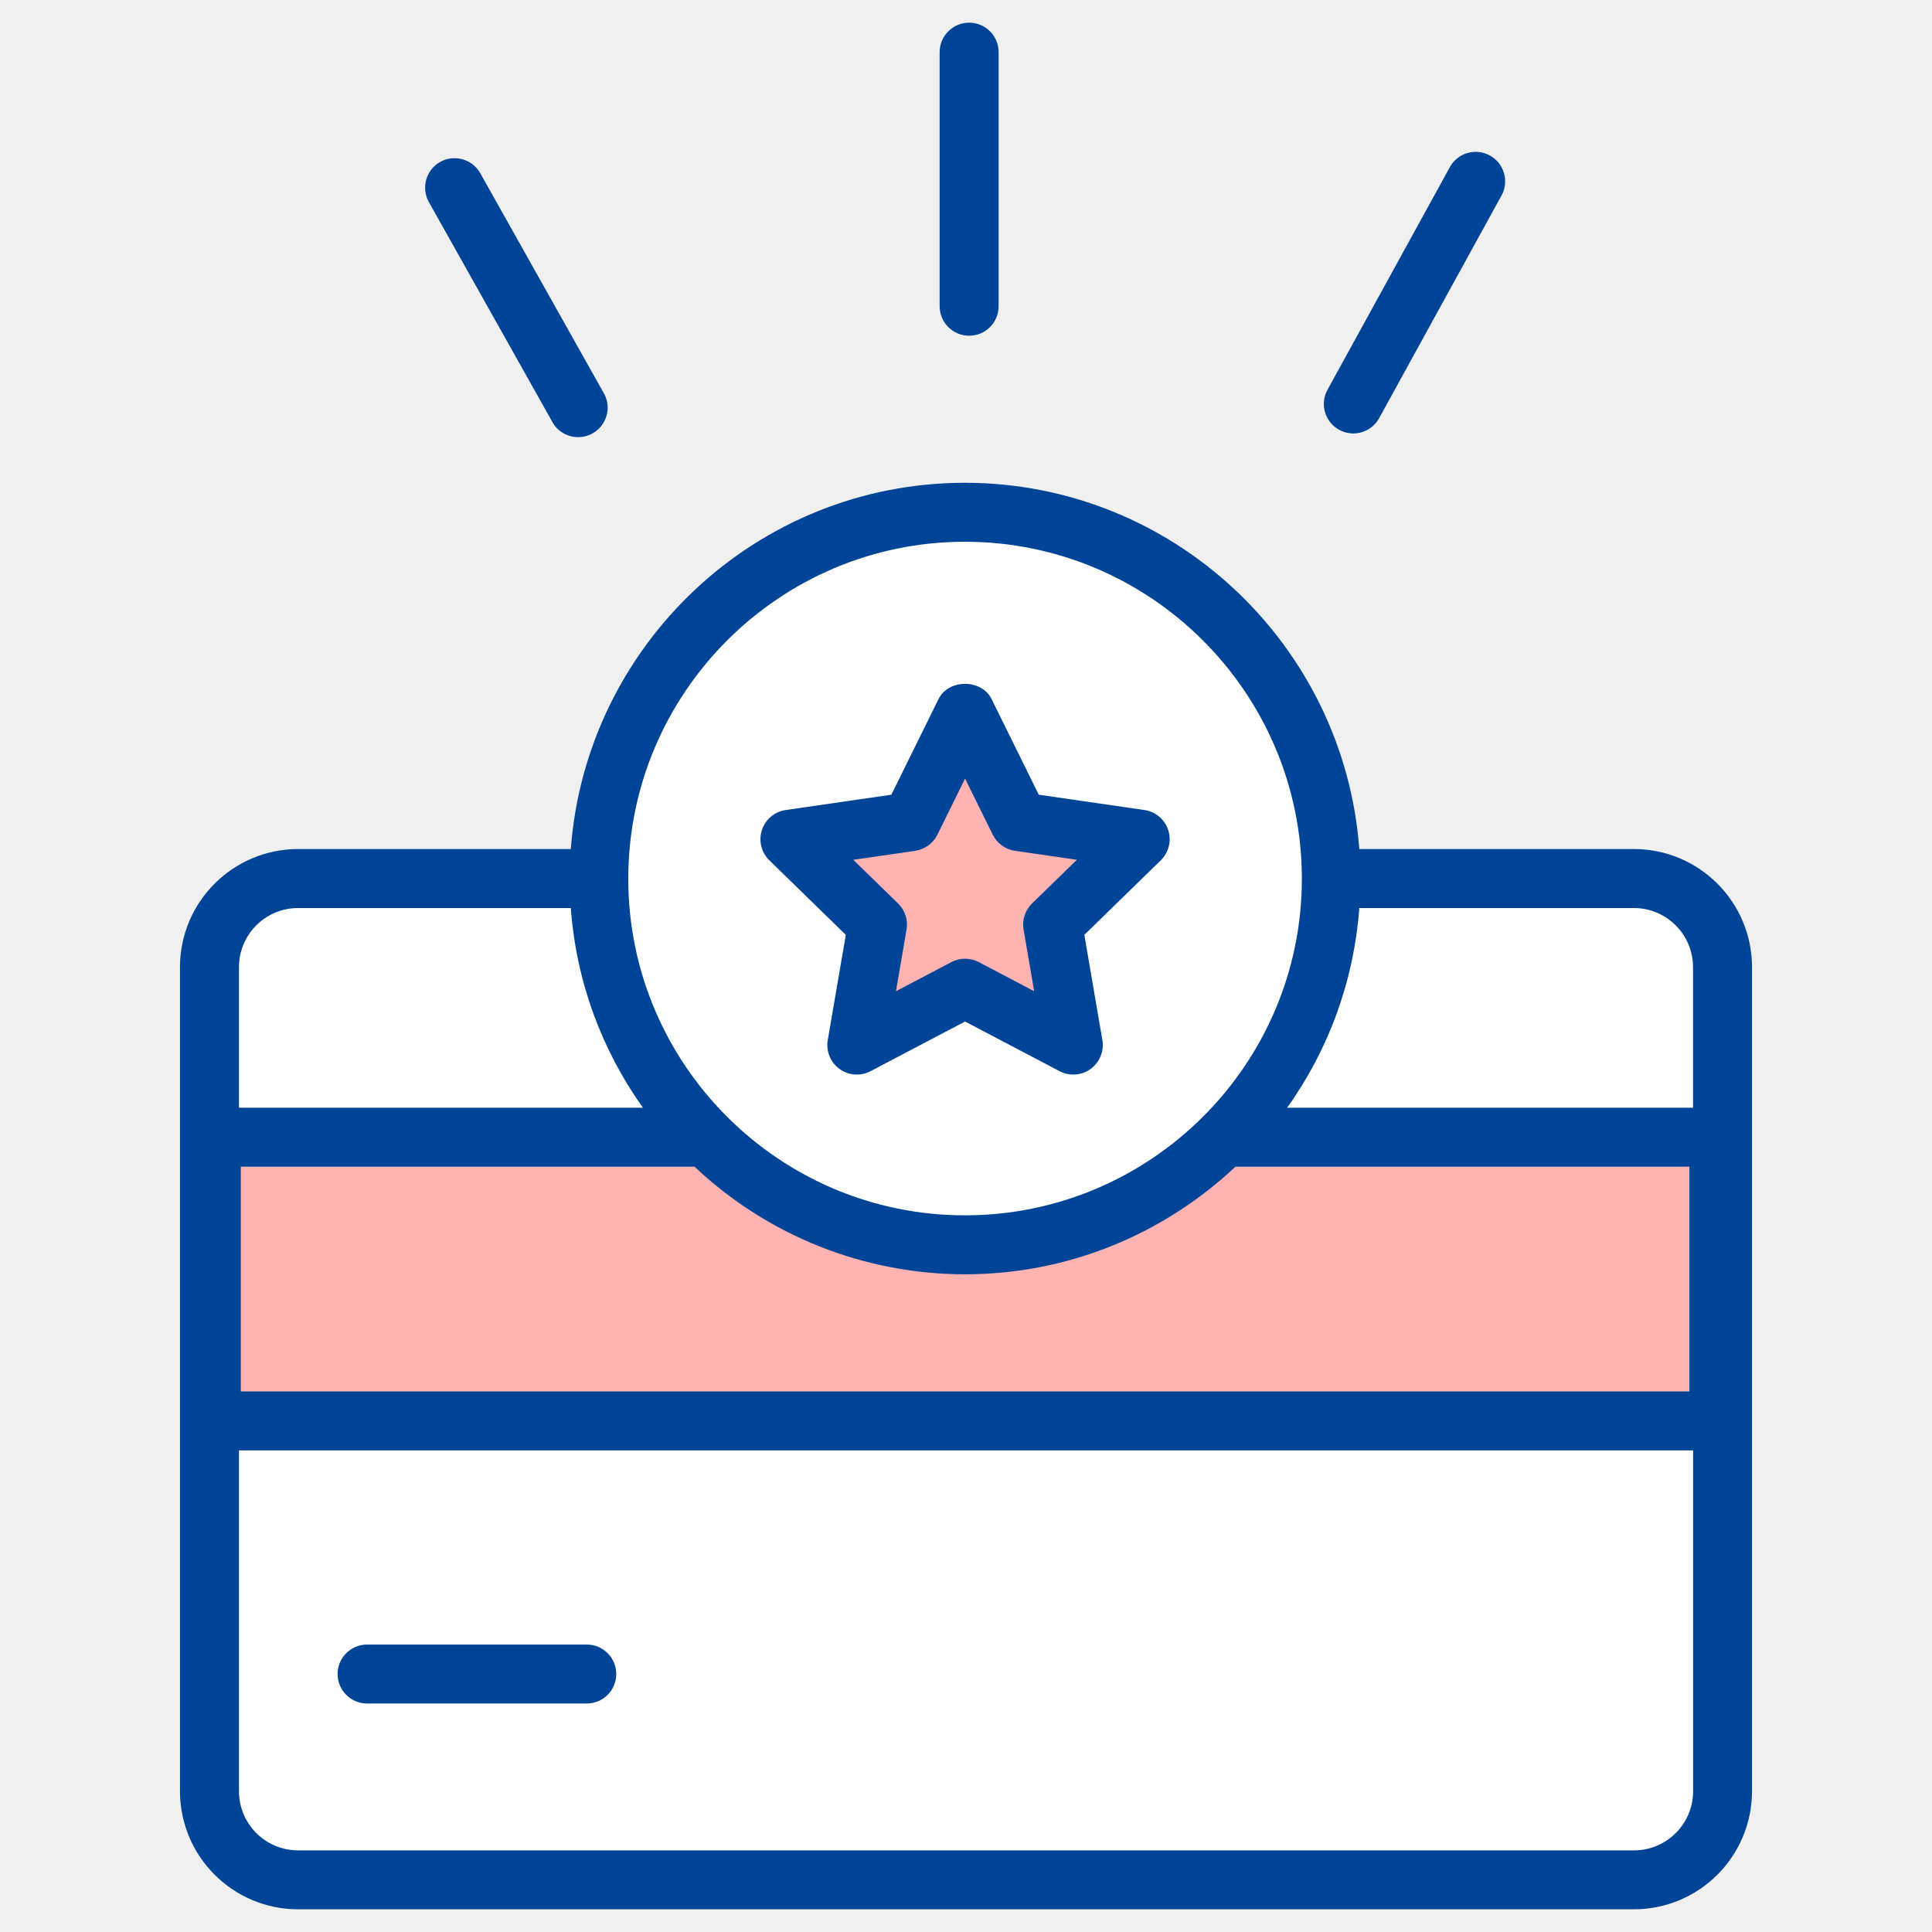
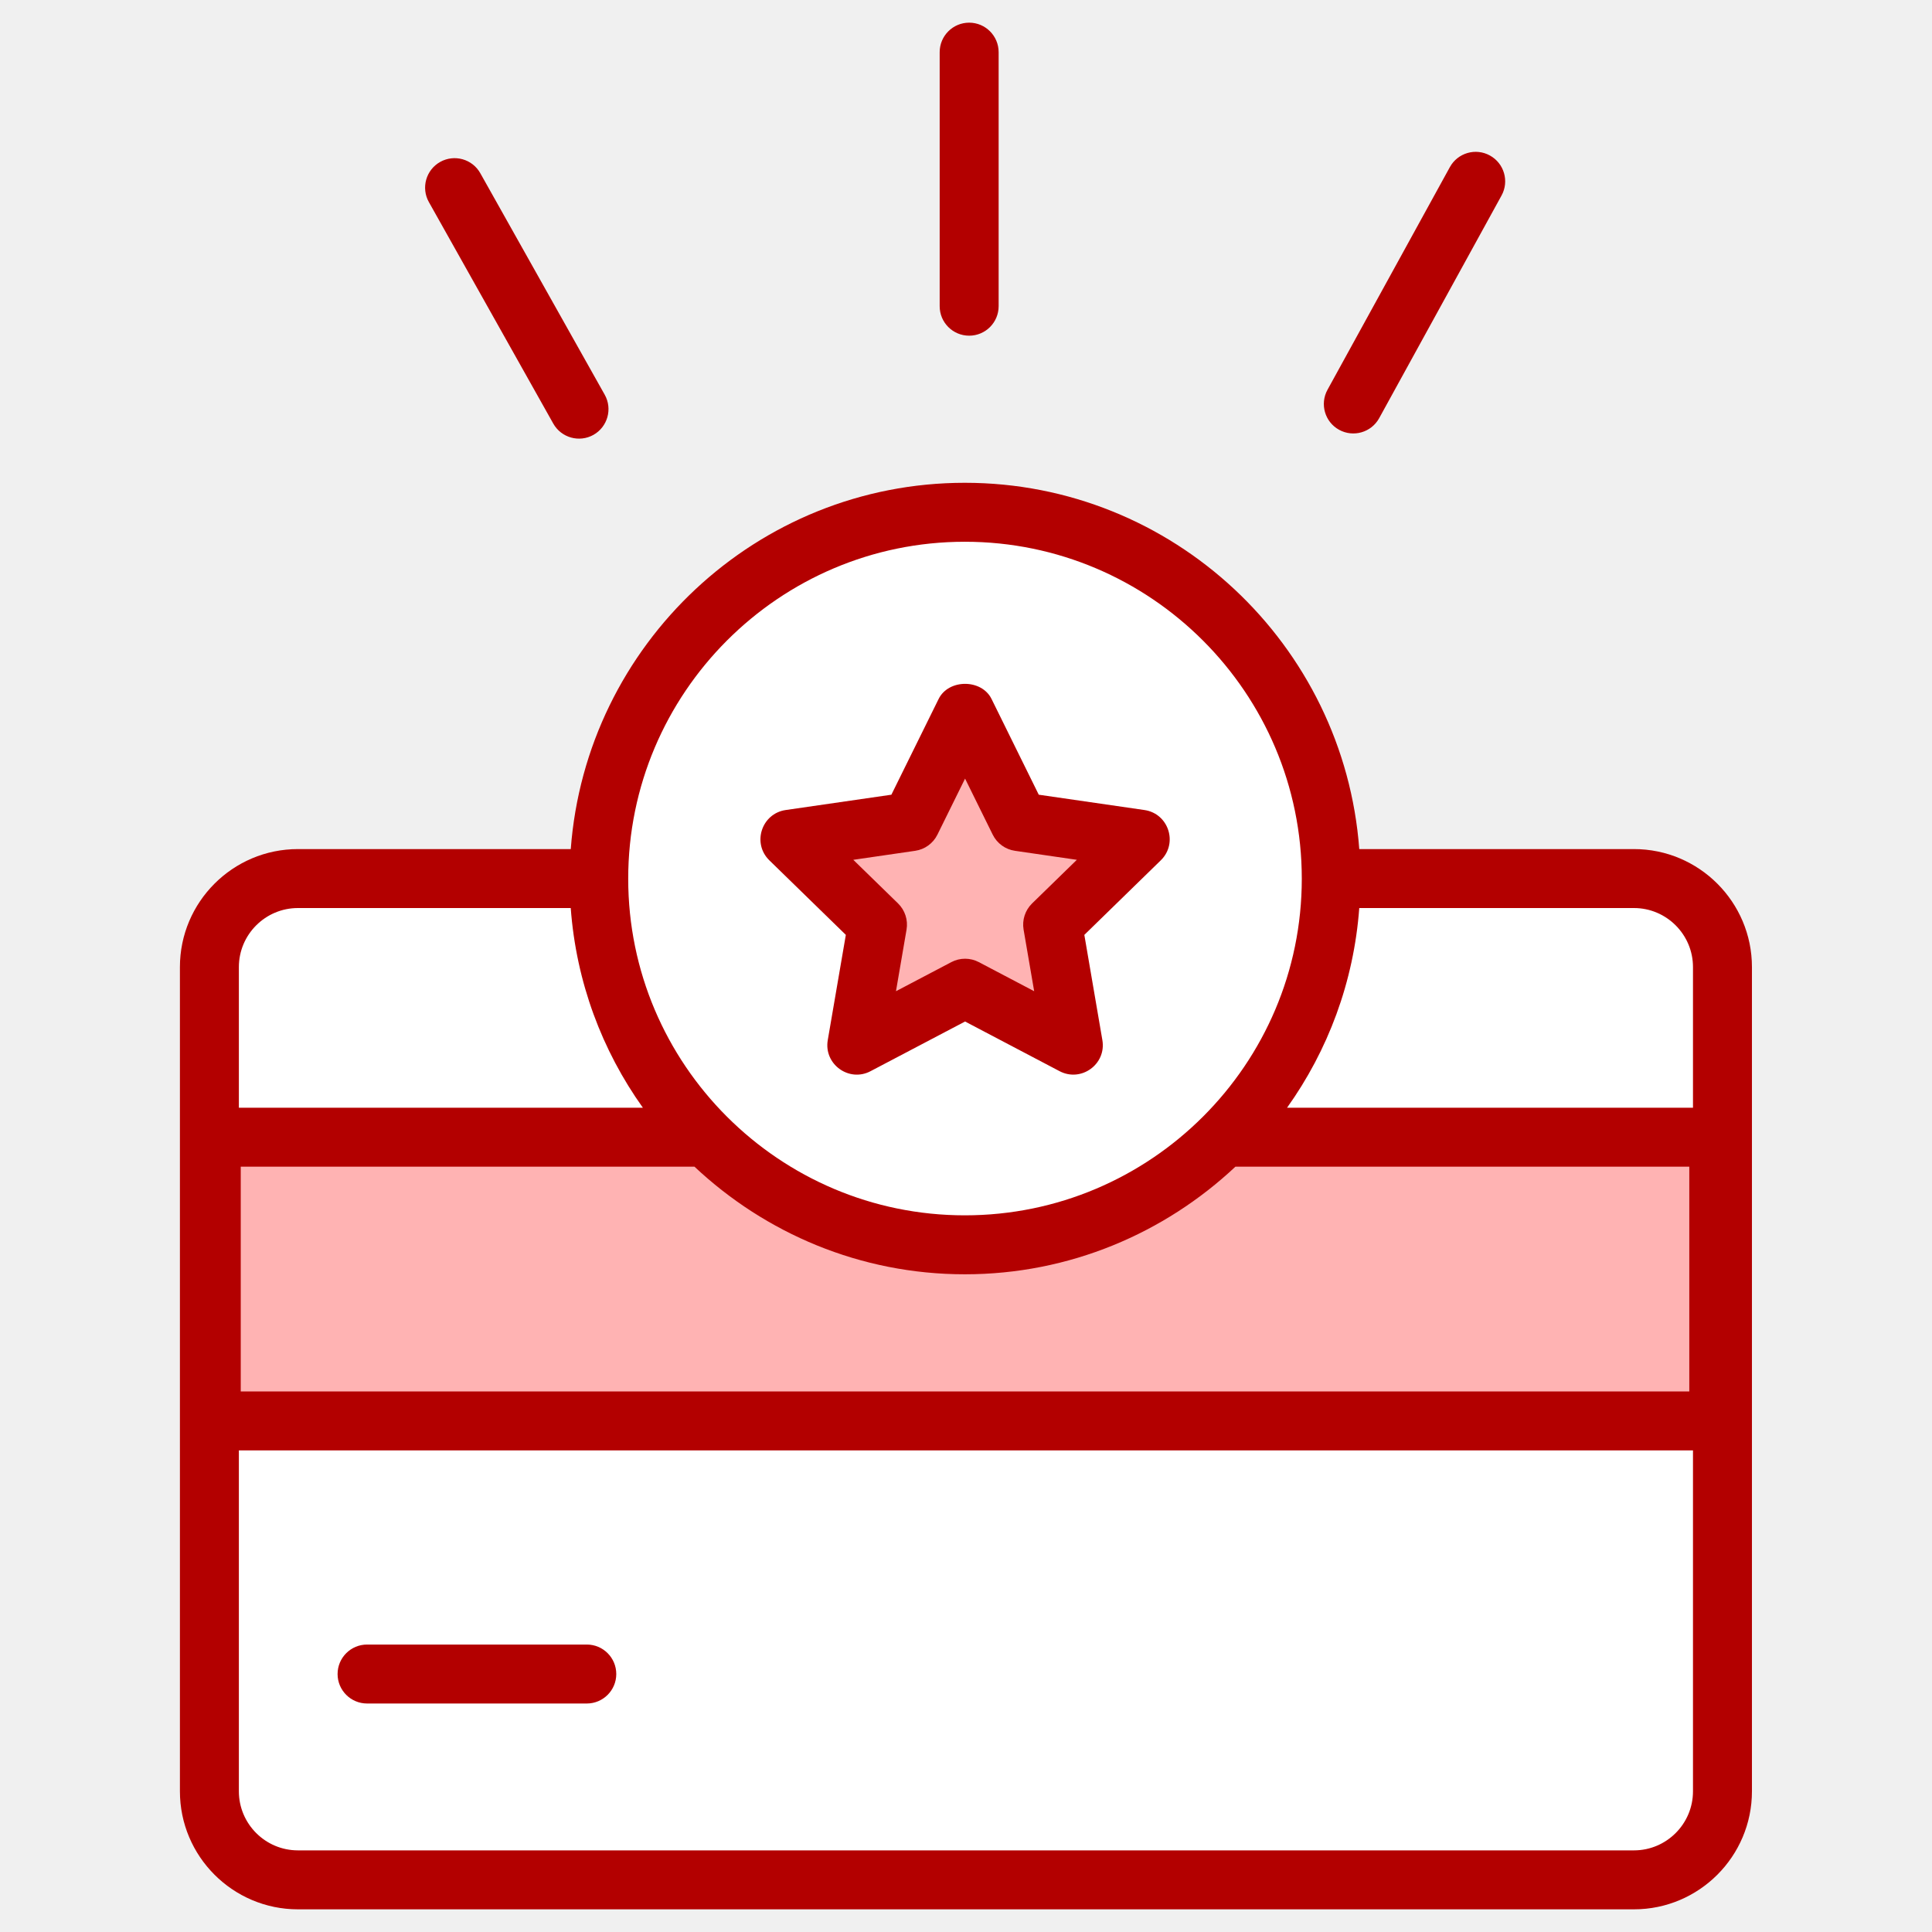
<svg xmlns="http://www.w3.org/2000/svg" width="56" height="56" viewBox="0 0 56 56" fill="none">
-   <path d="M49.929 28.031v23.891a2.566 2.566 0 0 1-2.567 2.566H8.638a2.566 2.566 0 0 1-2.567-2.566v-23.89a2.566 2.566 0 0 1 2.567-2.567h38.724a2.566 2.566 0 0 1 2.567 2.566z" fill="#fff" />
-   <path opacity=".3" d="M49.821 32.963H6.125v8.223h43.696v-8.223z" fill="red" />
-   <path d="M38.59 25.47c0 5.86-4.751 10.612-10.622 10.612-5.86 0-10.612-4.751-10.612-10.612 0-5.87 4.751-10.622 10.612-10.622 5.87 0 10.622 4.751 10.622 10.622z" fill="#fff" />
-   <path opacity=".3" d="m27.973 20.637 1.569 3.178 3.508.51L30.51 26.8l.6 3.494-3.138-1.65-3.137 1.65.599-3.494-2.538-2.474 3.507-.51 1.569-3.178z" fill="red" />
-   <path d="M5.217 51.922a3.425 3.425 0 0 0 3.42 3.42h38.725a3.425 3.425 0 0 0 3.421-3.42v-23.89a3.425 3.425 0 0 0-3.42-3.422H39.4c-.443-5.926-5.396-10.616-11.433-10.616-6.032 0-10.98 4.69-11.422 10.616H8.638a3.425 3.425 0 0 0-3.421 3.421v23.891zm42.145 1.712H8.639a1.714 1.714 0 0 1-1.712-1.712v-9.881h42.148v9.881c0 .944-.768 1.712-1.712 1.712zm-27.23-19.817a11.412 11.412 0 0 0 7.836 3.119c3.034 0 5.789-1.19 7.843-3.119h13.156v6.515H6.98v-6.515h13.152zm28.942-5.786v4.077H37.308A11.377 11.377 0 0 0 39.4 26.32h7.961c.944 0 1.712.768 1.712 1.711zM27.968 15.703c5.385 0 9.767 4.382 9.767 9.768 0 5.38-4.381 9.756-9.767 9.756-5.38 0-9.757-4.376-9.757-9.756 0-5.386 4.377-9.768 9.757-9.768zM8.638 26.32h7.907c.159 2.148.908 4.13 2.091 5.788H6.927v-4.077c0-.943.768-1.711 1.712-1.711z" fill="#004498" />
-   <path d="M17.008 47.668H10.64a.854.854 0 0 0 0 1.709h6.368a.854.854 0 0 0 0-1.709zm7.508-20.57-.523 3.05a.855.855 0 0 0 1.24.901l2.74-1.44 2.74 1.44a.855.855 0 0 0 1.24-.9l-.523-3.052 2.216-2.16a.855.855 0 0 0-.474-1.458l-3.063-.444-1.37-2.776c-.288-.583-1.245-.583-1.533 0l-1.37 2.776-3.062.444a.855.855 0 0 0-.474 1.458l2.216 2.16zm2.01-2.437a.855.855 0 0 0 .645-.467l.802-1.626.802 1.626a.855.855 0 0 0 .644.467l1.794.26-1.298 1.266a.856.856 0 0 0-.246.757l.307 1.787-1.605-.844a.855.855 0 0 0-.796 0l-1.605.844.307-1.787a.856.856 0 0 0-.246-.757l-1.298-1.265 1.794-.26zm.71-23.15v7.365a.855.855 0 0 0 1.71 0V1.512a.854.854 0 0 0-1.71 0zm14.789 3.333-3.547 6.454a.854.854 0 1 0 1.497.823l3.547-6.454a.854.854 0 1 0-1.497-.823zm-29.267-.15a.855.855 0 0 0-.327 1.163l3.606 6.421a.856.856 0 0 0 1.49-.837l-3.606-6.42a.856.856 0 0 0-1.163-.327z" fill="#004498" />
+   <path d="M49.928 28.031V51.922C49.928 53.339 48.779 54.488 47.361 54.488H8.637C7.219 54.488 6.07 53.339 6.07 51.922V28.031C6.07 26.614 7.219 25.465 8.637 25.465H47.361C48.779 25.465 49.928 26.614 49.928 28.031Z" fill="white" />
+   <path opacity="0.3" d="M49.821 32.963H6.125V41.186H49.821V32.963Z" fill="#FF0000" />
+   <path d="M38.589 25.471C38.589 31.331 33.838 36.082 27.967 36.082C22.106 36.082 17.355 31.331 17.355 25.471C17.355 19.599 22.106 14.849 27.967 14.849C33.838 14.849 38.589 19.599 38.589 25.471Z" fill="white" />
+   <path opacity="0.3" d="M27.975 20.637L29.544 23.815L33.051 24.325L30.513 26.799L31.112 30.293L27.975 28.643L24.837 30.293L25.437 26.799L22.898 24.325L26.406 23.815L27.975 20.637Z" fill="#FF0000" />
+   <path d="M5.215 51.922C5.215 53.808 6.749 55.343 8.636 55.343H47.361C49.247 55.343 50.781 53.808 50.781 51.922V28.031C50.781 26.145 49.247 24.611 47.361 24.611H39.399C38.956 18.684 34.003 13.994 27.966 13.994C21.934 13.994 16.986 18.684 16.544 24.611H8.636C6.749 24.611 5.215 26.145 5.215 28.031V51.922ZM47.361 53.634H8.636C7.692 53.634 6.924 52.866 6.924 51.922V42.041H49.072V51.922C49.072 52.866 48.304 53.634 47.361 53.634ZM20.13 33.817C22.182 35.745 24.934 36.936 27.966 36.936C31 36.936 33.755 35.745 35.809 33.817H48.965V40.332H6.978V33.817H20.13ZM49.072 28.031V32.108H37.306C38.49 30.45 39.24 28.468 39.399 26.32H47.361C48.304 26.32 49.072 27.088 49.072 28.031ZM27.966 15.703C33.352 15.703 37.733 20.085 37.733 25.471C37.733 30.851 33.352 35.227 27.966 35.227C22.586 35.227 18.209 30.851 18.209 25.471C18.209 20.085 22.586 15.703 27.966 15.703ZM8.636 26.32H16.543C16.702 28.468 17.451 30.45 18.634 32.108H6.924V28.031C6.924 27.088 7.692 26.32 8.636 26.32Z" fill="#B30000" />
+   <path d="M17.009 47.668H10.64C10.168 47.668 9.785 48.051 9.785 48.523C9.785 48.994 10.168 49.377 10.64 49.377H17.009C17.48 49.377 17.863 48.994 17.863 48.523C17.863 48.051 17.481 47.668 17.009 47.668ZM24.517 27.098L23.993 30.149C23.874 30.848 24.61 31.378 25.233 31.049L27.973 29.609L30.713 31.049C31.338 31.377 32.072 30.848 31.953 30.149L31.43 27.098L33.646 24.937C34.153 24.443 33.873 23.581 33.172 23.479L30.109 23.035L28.74 20.259C28.452 19.676 27.495 19.676 27.207 20.259L25.837 23.035L22.774 23.479C22.074 23.581 21.794 24.443 22.3 24.937L24.517 27.098ZM26.527 24.661C26.805 24.621 27.046 24.446 27.171 24.194L27.973 22.568L28.775 24.194C28.9 24.446 29.141 24.621 29.419 24.661L31.213 24.922L29.915 26.187C29.714 26.384 29.622 26.667 29.669 26.944L29.976 28.731L28.371 27.887C28.125 27.758 27.826 27.755 27.576 27.887L25.97 28.731L26.277 26.944C26.324 26.667 26.232 26.384 26.031 26.187L24.733 24.922L26.527 24.661ZM27.237 1.512V8.876C27.237 9.348 27.62 9.73 28.092 9.73C28.563 9.73 28.946 9.348 28.946 8.876V1.512C28.946 1.04 28.563 0.657 28.092 0.657C27.62 0.657 27.237 1.04 27.237 1.512ZM42.025 4.844L38.478 11.298C38.251 11.711 38.401 12.231 38.815 12.458C39.223 12.683 39.746 12.539 39.976 12.121L43.523 5.667C43.75 5.254 43.599 4.734 43.185 4.507C42.772 4.279 42.252 4.431 42.025 4.844ZM12.758 4.694C12.347 4.925 12.2 5.446 12.431 5.857L16.037 12.278C16.269 12.69 16.791 12.835 17.201 12.605C17.612 12.374 17.759 11.852 17.528 11.441L13.922 5.021C13.691 4.609 13.17 4.463 12.758 4.694Z" fill="#B30000" />
</svg>
